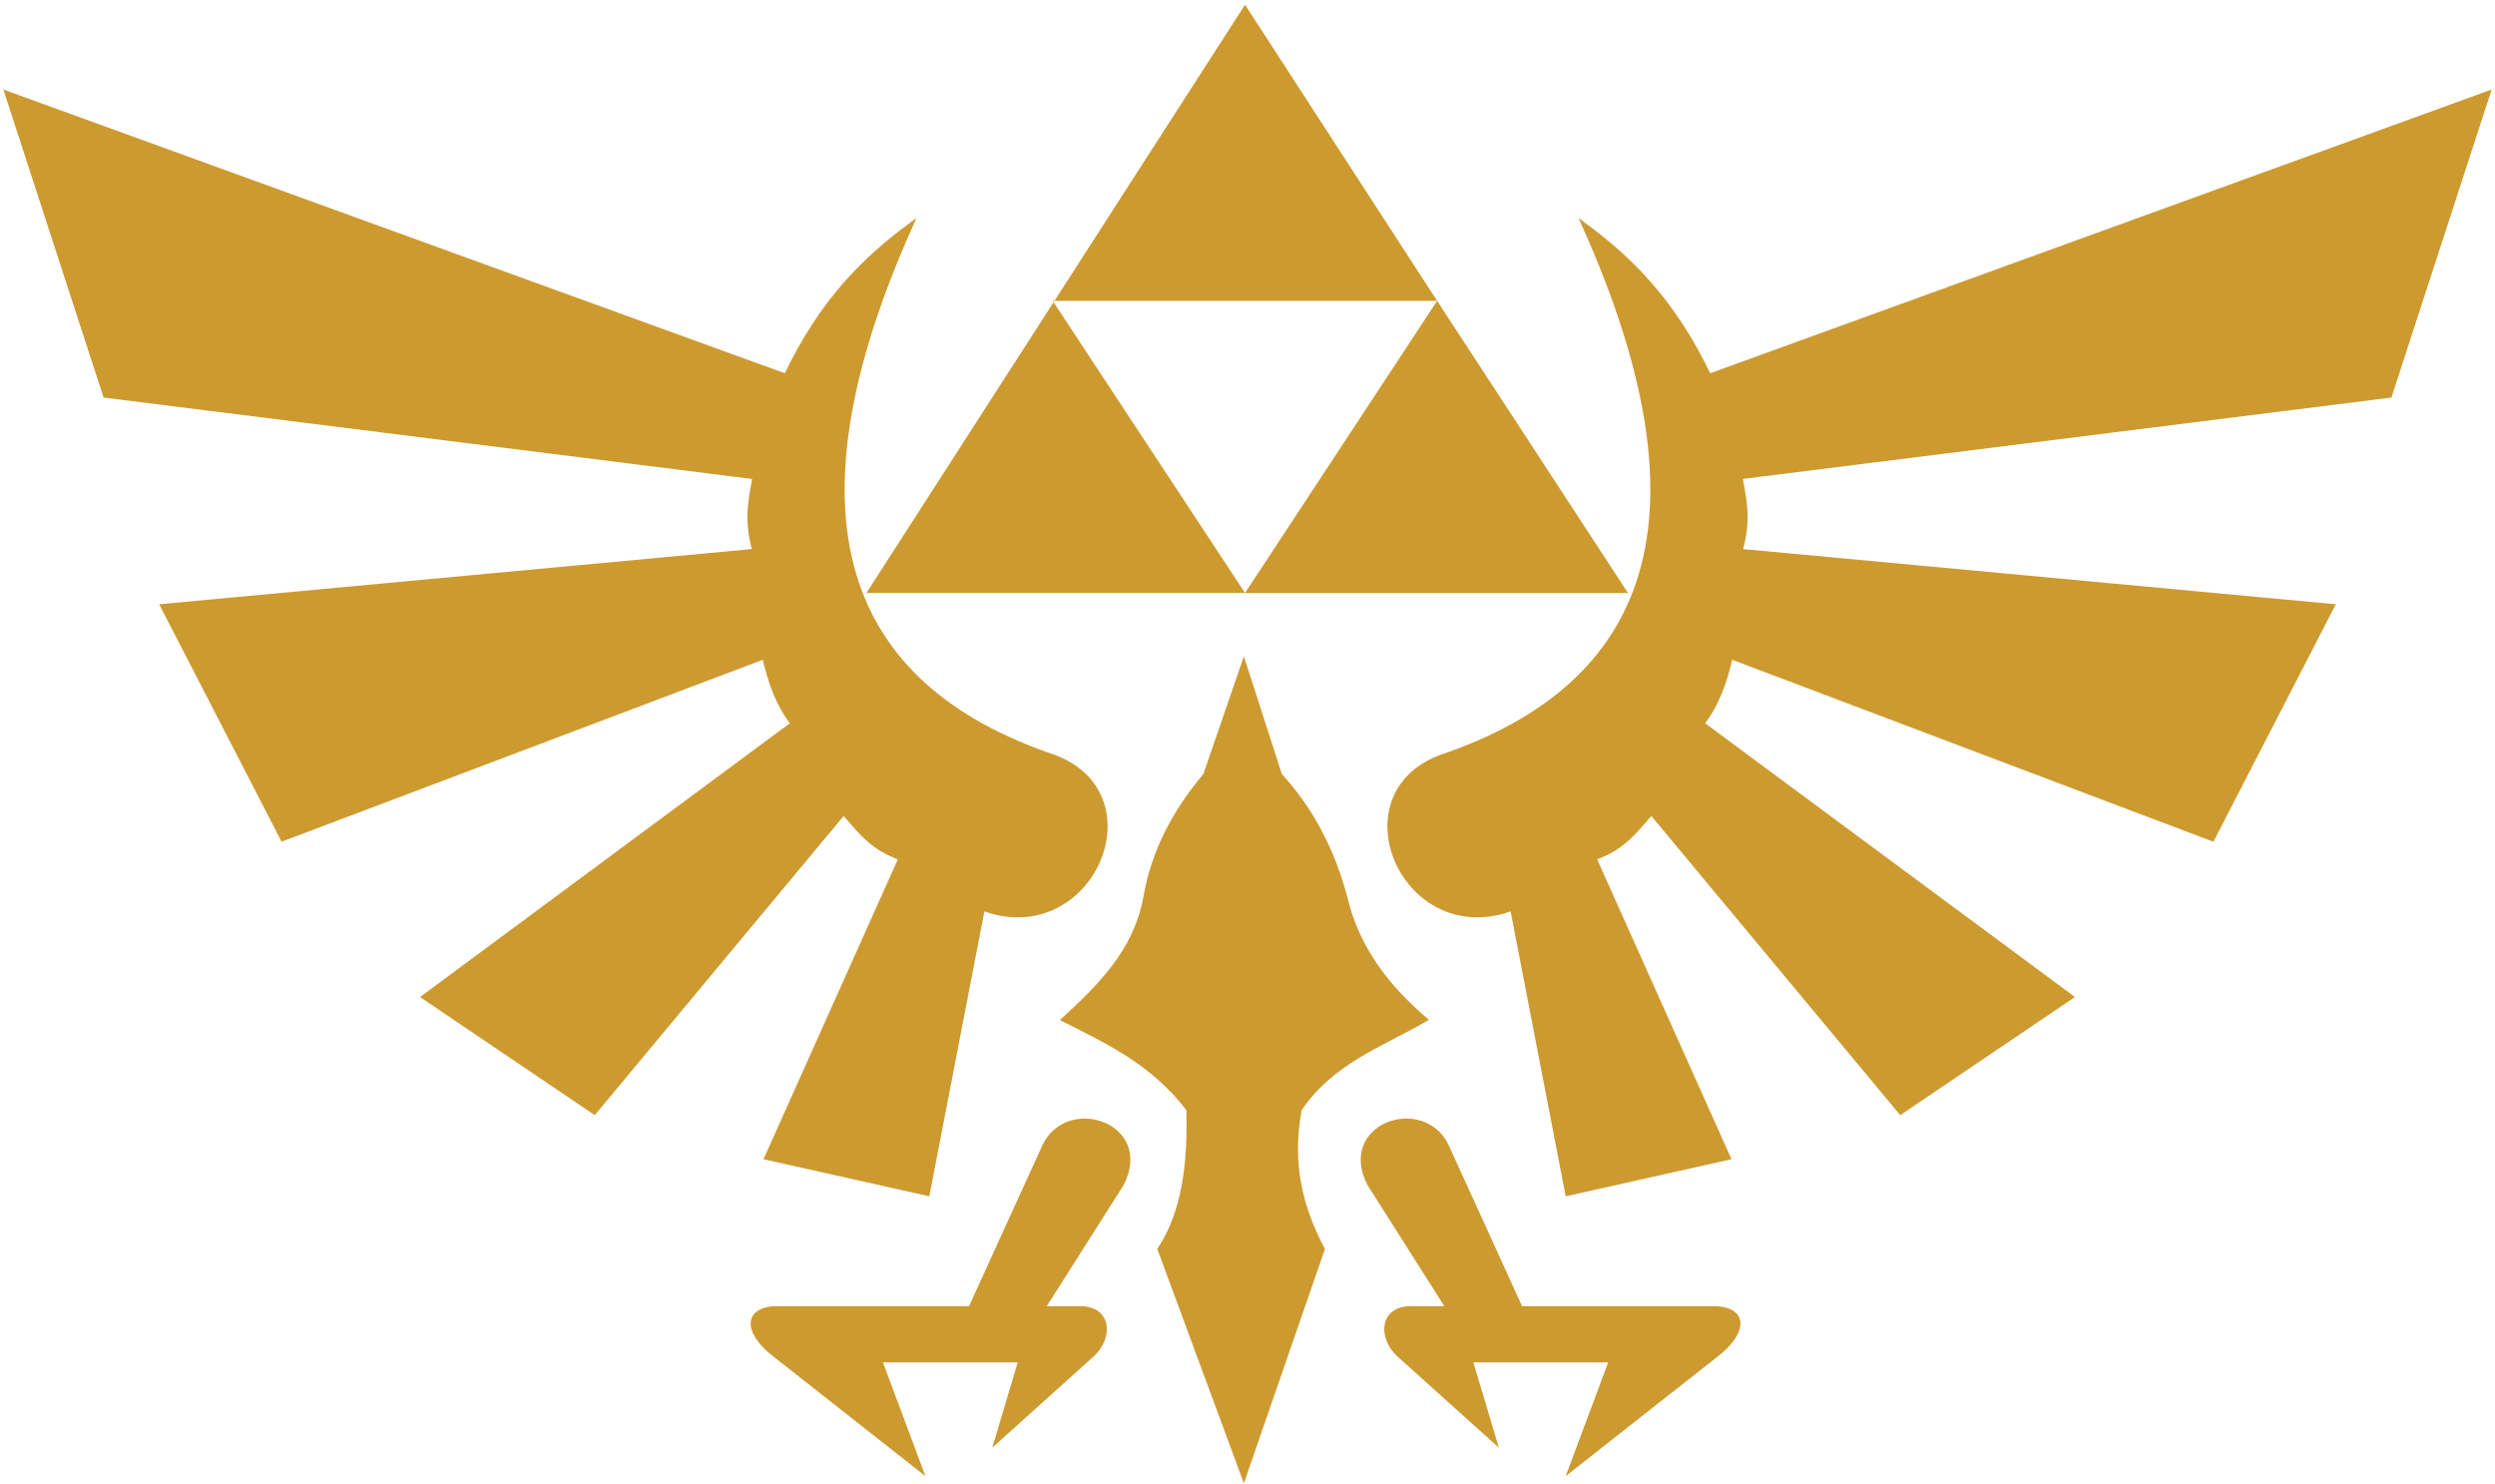
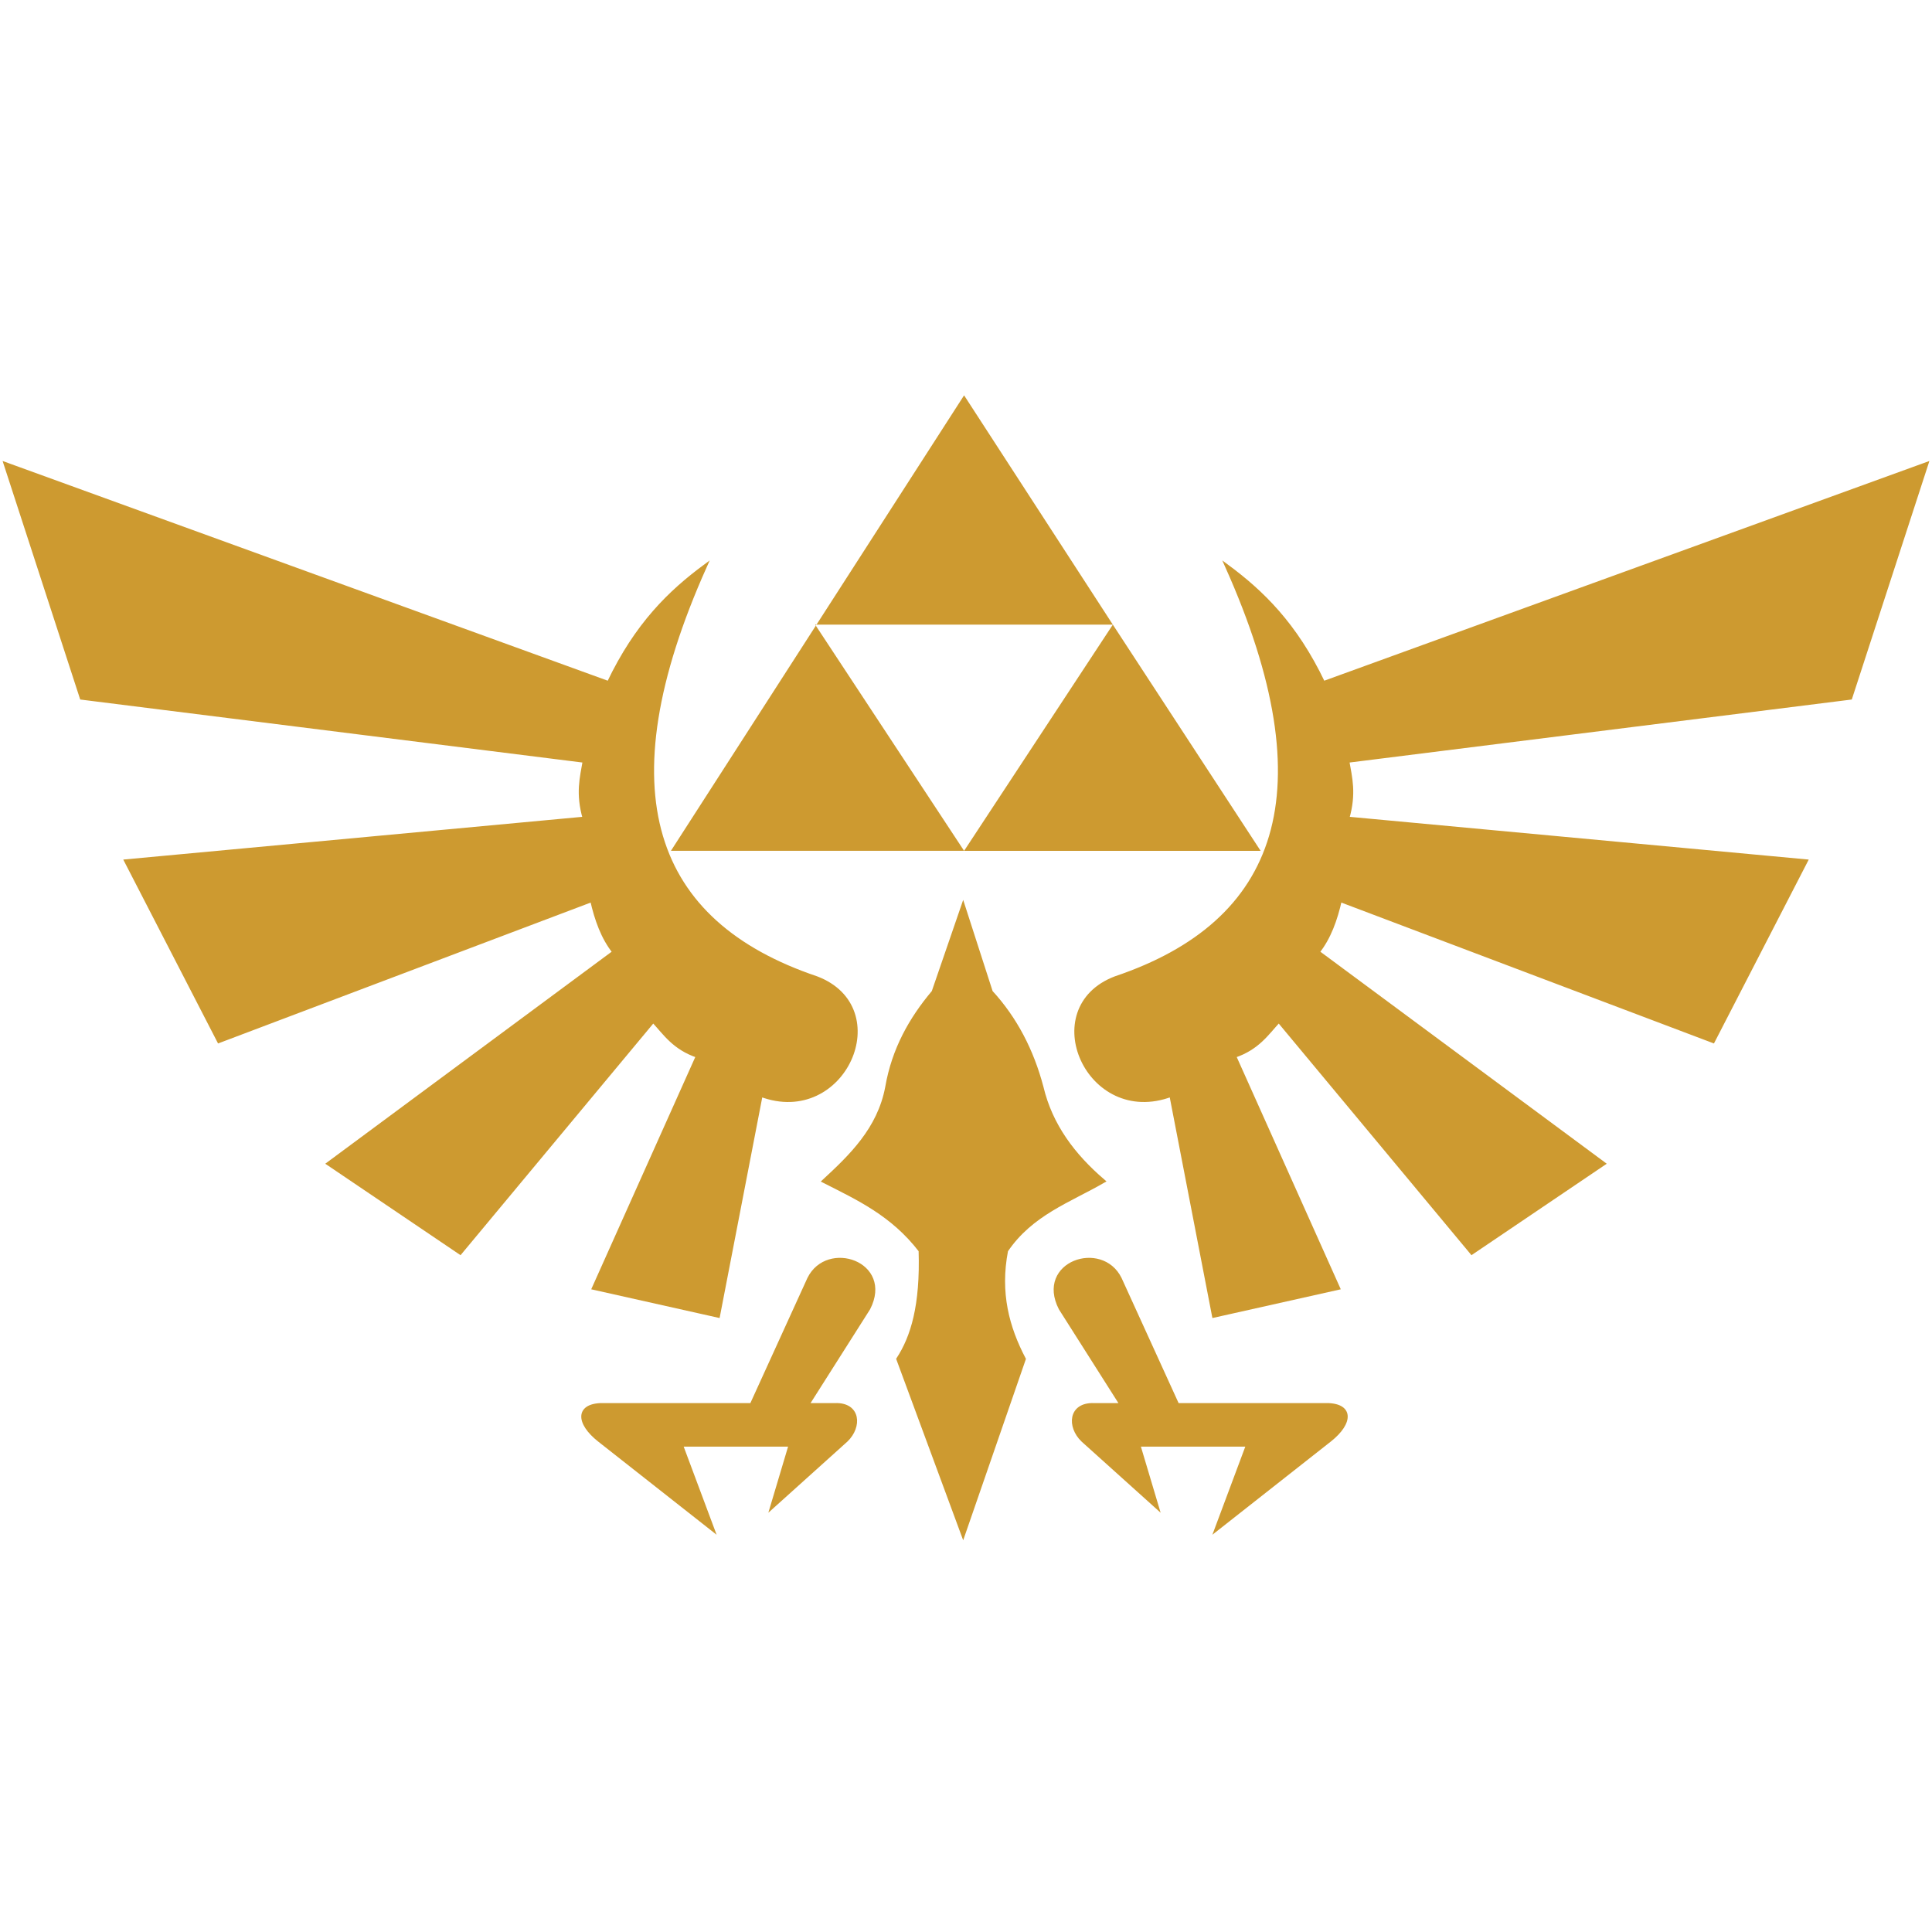
- <svg xmlns="http://www.w3.org/2000/svg" version="1.1" width="525.801" height="312.616">
-   <svg width="525.801" height="312.616" id="SvgjsSvg1011" version="1.1">
+ <svg xmlns="http://www.w3.org/2000/svg" version="1.1" width="525.801" height="525.801" viewBox="0 -53.296 525.801 525.801">
+   <svg width="525.801" height="525.801" viewBox="0 -53.296 525.801 525.801" id="SvgjsSvg1011" version="1.1">
    <defs id="SvgjsDefs1010" fill="#cd9a30" />
-     <g id="SvgjsG1007" style="display:none" transform="translate(-152.043, -747.812)">
-   </g>
+     <g id="SvgjsG1007" style="display:none" transform="translate(-152.043, -747.812)" />
    <g id="SvgjsG1006" transform="translate(-152.043, -747.812)" style="display:inline">
      <path style="fill:#cd9a30;fill-opacity:1;stroke:#cd9a30;stroke-width:1px;stroke-linecap:butt;stroke-linejoin:miter;stroke-opacity:1" d="m 153.543,767.499 20.708,63.64 136.876,17.173 c -0.779,4.57 -1.964,8.801 0,15.657 l -124.754,11.617 25.254,48.992 101.52,-38.386 c 1.211,5.321 2.954,10.243 6.061,14.142 l -77.782,57.579 35.86,24.244 52.528,-63.135 c 3.261,3.533 5.706,7.416 12.122,9.596 l -28.284,63.135 33.84,7.576 11.617,-60.104 c 22.628,8.477 36.712,-23.625 15.152,-31.82 -44.704,-15.066 -57.953,-50.412 -30.305,-112.127 -9.507,7.035 -18.645,15.817 -26.264,31.82 z" id="SvgjsPath1005" />
      <path style="fill:#cd9a30;fill-opacity:1;stroke:none" d="m 414.422,748.812 -79.784,123.96 79.784,0 -40.534,-61.554 81.018,0 z m 40.484,62.406 -40.484,61.562 80.703,0 z" id="SvgjsPath1004" />
      <path style="fill:#cd9a30;fill-opacity:1;stroke:#cd9a30;stroke-width:1px;stroke-linecap:butt;stroke-linejoin:miter;stroke-opacity:1" d="m 362.14,1051.352 5.051,-16.92 -29.799,0 8.586,22.981 -30.81,-24.244 c -6.031,-4.739 -6.257,-9.859 1.515,-9.596 l 39.901,0 15.657,-34.345 c 5.009,-10.165 22.489,-4.259 16.162,8.081 l -16.668,26.264 7.576,0 c 6.485,-0.216 6.87,5.899 3.03,9.596 z" id="SvgjsPath1003" />
      <path style="fill:#cd9a30;fill-opacity:1;stroke:#cd9a30;stroke-width:1px;stroke-linecap:butt;stroke-linejoin:miter;stroke-opacity:1" d="m 414.163,1058.928 -17.678,-47.84 c 3.887,-5.966 6.532,-14.51 6.061,-29.527 -7.624,-9.916 -17.01,-14.195 -26.264,-18.897 7.254,-6.73 15.017,-14.091 17.173,-25.543 1.781,-10.323 6.48,-18.626 12.627,-25.927 l 8.081,-23.486 7.576,23.486 c 6.672,7.26 11.165,15.973 13.797,25.927 2.459,10.359 8.614,18.544 16.786,25.543 -9.305,5.371 -19.621,8.845 -26.429,18.897 -2.229,11.569 0.346,20.976 4.821,29.527 z" id="SvgjsPath1002" />
      <path style="fill:#cd9a30;fill-opacity:1;stroke:#cd9a30;stroke-width:1px;stroke-linecap:butt;stroke-linejoin:miter;stroke-opacity:1" d="m 676.344,767.499 -20.708,63.64 -136.876,17.173 c 0.779,4.57 1.964,8.801 0,15.657 l 124.754,11.617 -25.254,48.992 -101.52,-38.386 c -1.211,5.321 -2.954,10.243 -6.061,14.142 l 77.782,57.579 -35.86,24.244 -52.528,-63.135 c -3.261,3.533 -5.706,7.416 -12.122,9.596 l 28.284,63.135 -33.84,7.576 -11.617,-60.104 c -22.628,8.477 -36.712,-23.625 -15.152,-31.82 44.704,-15.066 57.953,-50.412 30.305,-112.127 9.507,7.035 18.645,15.817 26.264,31.82 z" id="SvgjsPath1001" />
      <path style="fill:#cd9a30;fill-opacity:1;stroke:#cd9a30;stroke-width:1px;stroke-linecap:butt;stroke-linejoin:miter;stroke-opacity:1" d="m 466.925,1051.352 -5.051,-16.92 29.799,0 -8.586,22.981 30.81,-24.244 c 6.031,-4.739 6.257,-9.859 -1.515,-9.596 l -39.901,0 -15.657,-34.345 c -5.009,-10.165 -22.489,-4.259 -16.162,8.081 l 16.668,26.264 -7.576,0 c -6.485,-0.216 -6.87,5.899 -3.03,9.596 z" id="SvgjsPath1000" />
    </g>
  </svg>
-   <style>@media (prefers-color-scheme: light) { :root { filter: none; } }
- @media (prefers-color-scheme: dark) { :root { filter: contrast(0.741) brightness(2); } }
- </style>
+   <style>@media (prefers-color-scheme:light){:root{filter:none;}}@media (prefers-color-scheme:dark){:root{filter:contrast(0.741) brightness(2);}}</style>
</svg>
